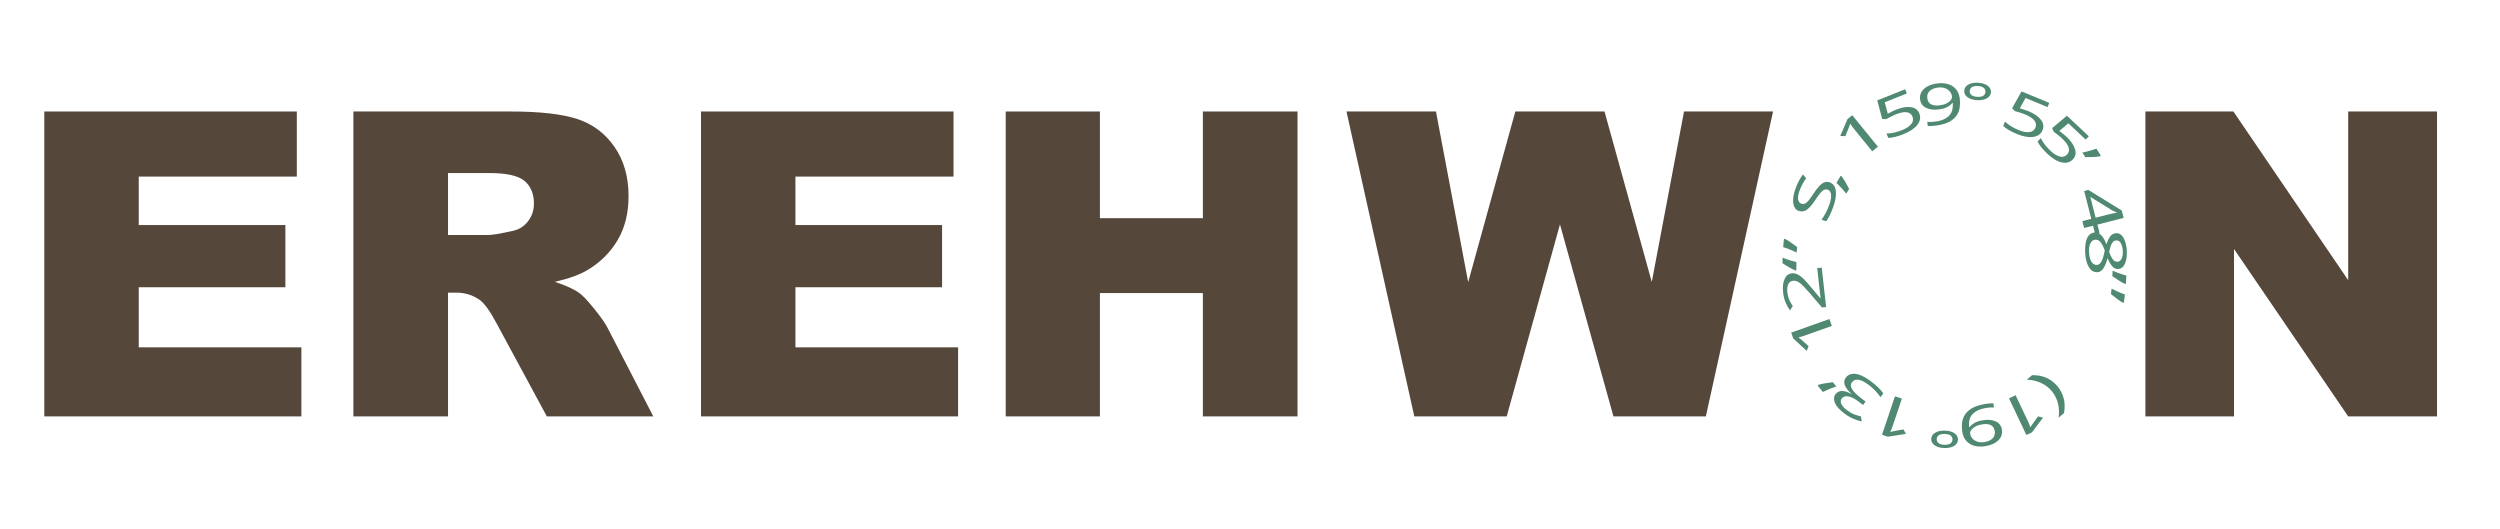
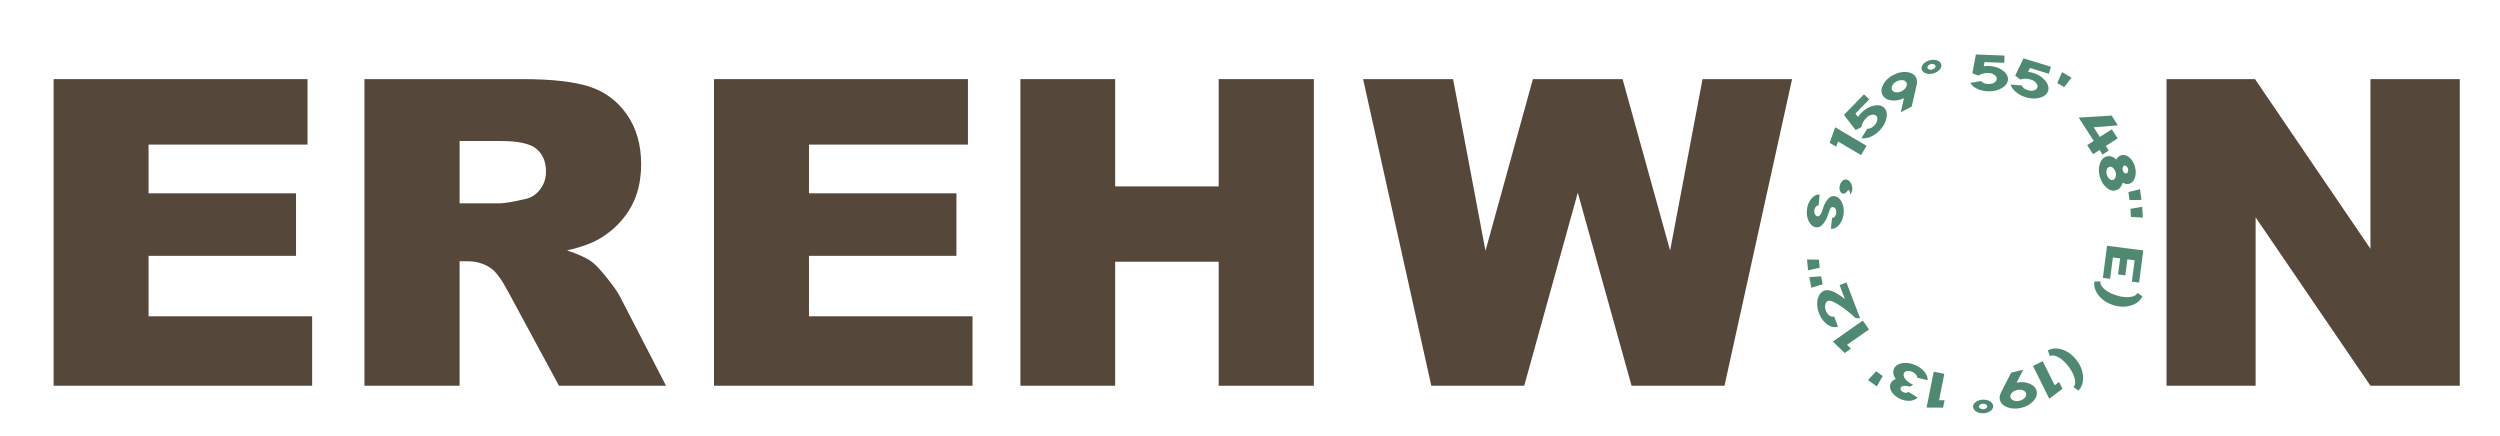
- <svg xmlns="http://www.w3.org/2000/svg" version="1.1" id="Layer_1" x="0px" y="0px" width="704px" height="148.837px" viewBox="0 0 704 148.837" enable-background="new 0 0 704 148.837" xml:space="preserve">
-   <path fill="#56473B" d="M12.477,31.394h71.104v18.333H39.068v13.647H80.36v17.513H39.068v16.927H84.87v19.445H12.477V31.394z" />
-   <path fill="#56473B" d="M99.513,117.258V31.394h44.22c8.2,0,14.467,0.703,18.801,2.109c4.334,1.405,7.828,4.012,10.484,7.819  c2.655,3.807,3.983,8.444,3.983,13.911c0,4.764-1.016,8.873-3.047,12.329c-2.032,3.456-4.826,6.258-8.38,8.405  c-2.266,1.367-5.372,2.499-9.318,3.397c3.16,1.056,5.462,2.111,6.907,3.166c0.976,0.704,2.389,2.208,4.244,4.515  c1.853,2.306,3.092,4.084,3.716,5.334l12.849,24.88h-29.979l-14.182-26.24c-1.797-3.397-3.397-5.603-4.803-6.618  c-1.914-1.327-4.081-1.991-6.501-1.991h-2.343v34.849H99.513z M126.162,66.185h11.187c1.209,0,3.552-0.39,7.028-1.171  c1.757-0.352,3.192-1.25,4.305-2.694c1.113-1.444,1.669-3.104,1.669-4.979c0-2.772-0.878-4.9-2.636-6.384  c-1.757-1.483-5.057-2.226-9.898-2.226h-11.655V66.185z" />
-   <path fill="#56473B" d="M197.405,31.394h71.104v18.333h-44.514v13.647h41.292v17.513h-41.292v16.927h45.802v19.445h-72.393V31.394z" />
-   <path fill="#56473B" d="M283.207,31.394h26.532v30.047h28.992V31.394h26.65v85.864h-26.65V82.526h-28.992v34.732h-26.532V31.394z" />
-   <path fill="#56473B" d="M379.166,31.394h25.201l9.073,48.069l13.279-48.069h25.11l13.312,48.005l9.083-48.005h25.07l-18.928,85.864  h-26.018l-15.061-54.061l-15.001,54.061h-26.018L379.166,31.394z" />
-   <path fill="#56473B" d="M604.146,31.394h24.775l32.331,47.504V31.394h25.01v85.864h-25.01l-32.155-47.146v47.146h-24.951V31.394z" />
-   <path fill="none" d="M587.402,74.549c0,26.021-14.352,40.094-36.889,40.094c-22.533,0-37.154-13.599-37.154-39.617  c0-26.017,16.377-40.308,38.914-40.308C574.797,34.718,587.402,48.533,587.402,74.549z" />
-   <text transform="matrix(-0.9666 1.1201 -0.757 -0.6534 579.8145 101.6157)" fill="#508971" font-family="'AvenirNextCondensed-Medium'" font-size="16"> </text>
-   <text transform="matrix(-1.1318 0.9529 -0.6441 -0.765 577.2363 104.7534)" fill="#508971" font-family="'AvenirNextCondensed-Medium'" font-size="16">(</text>
-   <text transform="matrix(-1.3371 0.6333 -0.4281 -0.9037 573.3408 108.5718)" fill="#508971" font-family="'AvenirNextCondensed-Medium'" font-size="16">1</text>
-   <text transform="matrix(-1.4613 0.2316 -0.1565 -0.9877 563.6943 113.1782)" fill="#508971" font-family="'AvenirNextCondensed-Medium'" font-size="16">9</text>
-   <text transform="matrix(-1.479 -0.038 0.0257 -0.9997 552.8916 114.7227)" fill="#508971" font-family="'AvenirNextCondensed-Medium'" font-size="16">°</text>
-   <text transform="matrix(-1.4646 -0.2092 0.1414 -0.9899 545.6377 114.4751)" fill="#508971" font-family="'AvenirNextCondensed-Medium'" font-size="16"> </text>
-   <text transform="matrix(-1.4018 -0.4731 0.3198 -0.9475 541.6006 114.2881)" fill="#508971" font-family="'AvenirNextCondensed-Medium'" font-size="16">1</text>
-   <text transform="matrix(-1.1805 -0.8918 0.6028 -0.7979 531.4688 111.0576)" fill="#508971" font-family="'AvenirNextCondensed-Medium'" font-size="16">3</text>
-   <text transform="matrix(-0.9304 -1.1504 0.7775 -0.6289 523.1104 104.3286)" fill="#508971" font-family="'AvenirNextCondensed-Medium'" font-size="16">’</text>
-   <text transform="matrix(-0.769 -1.264 0.8543 -0.5197 520.3721 100.9648)" fill="#508971" font-family="'AvenirNextCondensed-Medium'" font-size="16"> </text>
-   <text transform="matrix(-0.4952 -1.3942 0.9423 -0.3347 517.9766 97.7705)" fill="#508971" font-family="'AvenirNextCondensed-Medium'" font-size="16">1</text>
-   <text transform="matrix(-0.1638 -1.4704 0.9939 -0.1107 514.3604 87.5811)" fill="#508971" font-family="'AvenirNextCondensed-Medium'" font-size="16">2</text>
-   <text transform="matrix(0.0192 -1.4794 0.9999 0.013 513.335 76.5728)" fill="#508971" font-family="'AvenirNextCondensed-Medium'" font-size="16">‘</text>
-   <text transform="matrix(0.1353 -1.4733 0.9958 0.0914 513.3818 72.082)" fill="#508971" font-family="'AvenirNextCondensed-Medium'" font-size="16">’</text>
-   <text transform="matrix(0.2604 -1.4564 0.9844 0.176 513.7764 67.6675)" fill="#508971" font-family="'AvenirNextCondensed-Medium'" font-size="16"> </text>
-   <text transform="matrix(0.4888 -1.3964 0.9439 0.3304 514.2168 63.5835)" fill="#508971" font-family="'AvenirNextCondensed-Medium'" font-size="16">S</text>
-   <text transform="matrix(0.7515 -1.2745 0.8614 0.5079 517.6475 54.3188)" fill="#508971" font-family="'AvenirNextCondensed-Medium'" font-size="16">,</text>
-   <text transform="matrix(0.9137 -1.1636 0.7865 0.6176 520.1953 50.0015)" fill="#508971" font-family="'AvenirNextCondensed-Medium'" font-size="16"> </text>
-   <text transform="matrix(1.147 -0.9345 0.6316 0.7753 522.2871 46.6147)" fill="#508971" font-family="'AvenirNextCondensed-Medium'" font-size="16">1</text>
-   <text transform="matrix(1.3739 -0.549 0.3711 0.9286 530.5117 39.812)" fill="#508971" font-family="'AvenirNextCondensed-Medium'" font-size="16">5</text>
-   <text transform="matrix(1.4683 -0.1822 0.1231 0.9924 540.4766 35.792)" fill="#508971" font-family="'AvenirNextCondensed-Medium'" font-size="16">9</text>
-   <text transform="matrix(1.4773 0.0808 -0.0546 0.9985 551.3389 34.5879)" fill="#508971" font-family="'AvenirNextCondensed-Medium'" font-size="16">°</text>
-   <text transform="matrix(1.455 0.2681 -0.1812 0.9834 558.5342 35.0435)" fill="#508971" font-family="'AvenirNextCondensed-Medium'" font-size="16"> </text>
-   <text transform="matrix(1.3674 0.565 -0.3819 0.9242 562.5479 35.3281)" fill="#508971" font-family="'AvenirNextCondensed-Medium'" font-size="16">5</text>
-   <text transform="matrix(1.0787 1.0126 -0.6844 0.7291 572.373 39.1733)" fill="#508971" font-family="'AvenirNextCondensed-Medium'" font-size="16">5</text>
-   <text transform="matrix(0.7916 1.2499 -0.8448 0.535 579.9141 46.7339)" fill="#508971" font-family="'AvenirNextCondensed-Medium'" font-size="16">’</text>
-   <text transform="matrix(0.6249 1.3411 -0.9064 0.4223 582.252 50.4062)" fill="#508971" font-family="'AvenirNextCondensed-Medium'" font-size="16"> </text>
-   <text transform="matrix(0.3674 1.4332 -0.9687 0.2483 584.2588 53.9307)" fill="#508971" font-family="'AvenirNextCondensed-Medium'" font-size="16">4</text>
-   <text transform="matrix(0.0866 1.477 -0.9983 0.0586 586.9434 64.479)" fill="#508971" font-family="'AvenirNextCondensed-Medium'" font-size="16">8</text>
-   <text transform="matrix(-0.074 1.4777 -0.9987 -0.05 587.4375 75.5703)" fill="#508971" font-family="'AvenirNextCondensed-Medium'" font-size="16">’</text>
-   <text transform="matrix(-0.185 1.4679 -0.9922 -0.125 587.2236 80.0557)" fill="#508971" font-family="'AvenirNextCondensed-Medium'" font-size="16">’</text>
-   <text transform="matrix(-0.3075 1.4472 -0.9782 -0.2079 586.6768 84.4722)" fill="#508971" font-family="'AvenirNextCondensed-Medium'" font-size="16"> </text>
+ <svg xmlns="http://www.w3.org/2000/svg" version="1.1" id="Layer_1" x="0px" y="0px" width="302px" height="52.581px" viewBox="0 0 302 52.581" enable-background="new 0 0 302 52.581" xml:space="preserve">
+   <path fill="#56473B" d="M6.477,9.557H37.15v7.908H17.948v5.887h17.812v7.555H17.948v7.302h19.758v8.388H6.477V9.557z" />
+   <path fill="#56473B" d="M44.023,46.597V9.557h19.076c3.538,0,6.241,0.304,8.11,0.91c1.87,0.606,3.377,1.73,4.523,3.373  s1.718,3.643,1.718,6c0,2.056-0.438,3.828-1.315,5.319c-0.876,1.49-2.082,2.699-3.615,3.625c-0.977,0.589-2.317,1.078-4.02,1.465  c1.364,0.455,2.356,0.911,2.979,1.365c0.42,0.304,1.031,0.953,1.831,1.948c0.799,0.995,1.334,1.762,1.604,2.302l5.542,10.732H67.524  l-6.118-11.319c-0.775-1.465-1.465-2.417-2.072-2.855c-0.826-0.573-1.76-0.859-2.805-0.859h-1.01v15.033H44.023z M55.52,24.565  h4.826c0.521,0,1.533-0.168,3.032-0.505c0.758-0.152,1.377-0.54,1.857-1.163c0.48-0.623,0.72-1.339,0.72-2.147  c0-1.196-0.378-2.114-1.137-2.754c-0.757-0.64-2.182-0.96-4.271-0.96H55.52V24.565z" />
+   <path fill="#56473B" d="M86.252,9.557h30.674v7.908H97.724v5.887h17.813v7.555H97.724v7.302h19.758v8.388H86.252V9.557z" />
+   <path fill="#56473B" d="M123.266,9.557h11.446v12.962h12.506V9.557h11.497v37.041h-11.497V31.615h-12.506v14.982h-11.446V9.557z" />
+   <path fill="#56473B" d="M164.662,9.557h10.871l3.914,20.736l5.728-20.736h10.832l5.743,20.708l3.918-20.708h10.815l-8.165,37.041  h-11.224l-6.497-23.321l-6.471,23.321h-11.224L164.662,9.557z" />
+   <path fill="#56473B" d="M261.715,9.557h10.688l13.947,20.493V9.557h10.789v37.041H286.35l-13.871-20.338v20.338h-10.764V9.557z" />
+   <g>
+     <path fill="#508971" d="M247.379,42.337c0.503-0.288,1.089-0.321,1.758-0.099c0.668,0.222,1.242,0.647,1.721,1.275   s0.737,1.294,0.774,1.998c0.037,0.704-0.15,1.26-0.561,1.67l-0.613-0.437c0.229-0.174,0.284-0.503,0.169-0.988   c-0.115-0.485-0.367-0.983-0.755-1.491s-0.801-0.883-1.238-1.123c-0.437-0.239-0.768-0.273-0.997-0.099L247.379,42.337z" />
+     <path fill="#508971" d="M247.554,48.171l-1.968-3.96l1.173-0.582l1.447,2.911l0.527-0.405l0.41,0.825L247.554,48.171z" />
+     <path fill="#508971" d="M244.403,44.665l-0.791,1.554c0.582-0.106,1.107-0.062,1.572,0.133c0.465,0.194,0.746,0.489,0.839,0.884   c0.097,0.414-0.036,0.82-0.4,1.219c-0.364,0.398-0.853,0.669-1.463,0.813c-0.61,0.145-1.168,0.121-1.675-0.072   c-0.506-0.193-0.806-0.497-0.903-0.911c-0.057-0.243-0.028-0.492,0.087-0.748c0.011-0.022,0.028-0.057,0.046-0.104   c0.018-0.046,0.035-0.082,0.047-0.101l1.188-2.321L244.403,44.665z M243.656,47.115c-0.264,0.062-0.473,0.18-0.629,0.349   c-0.155,0.169-0.214,0.344-0.172,0.522c0.041,0.176,0.171,0.306,0.386,0.391c0.215,0.084,0.455,0.095,0.718,0.033   c0.264-0.062,0.473-0.18,0.628-0.352c0.155-0.172,0.21-0.346,0.168-0.522c-0.042-0.179-0.172-0.309-0.386-0.391   c-0.215-0.082-0.454-0.093-0.718-0.03L243.656,47.115z" />
+     <path fill="#508971" d="M238.346,49.147c-0.018-0.454,0.514-0.843,1.185-0.868s1.231,0.323,1.249,0.776   c0.018,0.453-0.514,0.842-1.185,0.868C238.924,49.948,238.364,49.6,238.346,49.147z M240.061,49.085   c-0.007-0.186-0.235-0.328-0.51-0.317s-0.492,0.169-0.484,0.355c0.007,0.186,0.236,0.327,0.511,0.317   S240.068,49.271,240.061,49.085z" />
+     <path fill="#508971" d="M232.732,49.232l0.861-4.329l1.281,0.256l-0.633,3.182l0.664,0.001l-0.18,0.902L232.732,49.232z" />
+     <path fill="#508971" d="M229.597,46.856c-0.039,0.091-0.018,0.195,0.043,0.29c0.063,0.099,0.167,0.186,0.301,0.243   c0.115,0.05,0.235,0.068,0.336,0.058c0.102-0.01,0.188-0.047,0.243-0.113l1.118,0.684c-0.199,0.228-0.513,0.361-0.876,0.396   c-0.363,0.035-0.777-0.03-1.175-0.201c-0.469-0.202-0.838-0.513-1.057-0.855c-0.219-0.342-0.286-0.71-0.149-1.028   c0.11-0.257,0.335-0.44,0.626-0.542c-0.012-0.014-0.023-0.028-0.031-0.041c-0.266-0.398-0.35-0.828-0.192-1.195   s0.528-0.603,1-0.683c0.463-0.081,1.025-0.012,1.572,0.223c0.455,0.195,0.838,0.483,1.106,0.804   c0.271,0.325,0.419,0.688,0.403,1.033l-1.264-0.302c0.005-0.126-0.055-0.263-0.16-0.388s-0.259-0.24-0.445-0.32   c-0.224-0.096-0.449-0.125-0.631-0.092c-0.176,0.029-0.314,0.115-0.373,0.251c-0.173,0.392,0.192,0.969,1.121,1.405l-0.397,0.226   c-0.663-0.192-1.03-0.088-1.132,0.149L229.597,46.856z" />
+     <path fill="#508971" d="M225.661,45.909l0.98-1.059l0.79,0.58l-0.715,1.253L225.661,45.909z" />
+     <path fill="#508971" d="M221.41,41.258l3.616-2.534l0.749,1.069l-2.658,1.863l0.479,0.459l-0.753,0.528L221.41,41.258z" />
+     <path fill="#508971" d="M224.707,38.454l-0.551-0.028c-1.197-1.14-2.856-2.264-3.317-2.088c-0.177,0.067-0.295,0.234-0.345,0.448   c-0.05,0.214-0.031,0.48,0.069,0.741s0.262,0.468,0.442,0.595c0.181,0.126,0.38,0.171,0.557,0.104l0.468,1.223   c-0.405,0.154-0.864,0.052-1.282-0.24s-0.789-0.771-1.018-1.369s-0.272-1.202-0.157-1.697c0.116-0.495,0.39-0.877,0.795-1.031   c0.484-0.185,1.135,0.071,1.784,0.5c0.245,0.163,0.476,0.313,0.713,0.513l-0.646-1.688l0.828-0.315L224.707,38.454z" />
+     <path fill="#508971" d="M218.563,33.475l1.436-0.1l0.181,0.964l-1.375,0.422L218.563,33.475z" />
+     <path fill="#508971" d="M218.283,31.35l1.438,0.014l0.103,0.975l-1.403,0.312L218.283,31.35z" />
+     <path fill="#508971" d="M221.815,25.721c0.038-0.359-0.131-0.678-0.373-0.704c-0.188-0.02-0.318,0.076-0.396,0.292   c-0.167,0.455-0.127,0.345-0.282,0.789c-0.162,0.467-0.429,0.887-0.735,1.156c-0.182,0.16-0.392,0.227-0.634,0.201   c-0.364-0.039-0.656-0.265-0.875-0.68s-0.301-0.892-0.243-1.436c0.057-0.54,0.237-0.989,0.539-1.348s0.635-0.519,0.999-0.48   l-0.139,1.309c-0.239-0.025-0.472,0.251-0.509,0.605c-0.038,0.359,0.131,0.678,0.373,0.704c0.158,0.017,0.287-0.063,0.388-0.244   c0.209-0.369,0.172-0.328,0.314-0.781c0.15-0.489,0.408-0.918,0.709-1.2c0.177-0.165,0.39-0.235,0.637-0.209   c0.367,0.039,0.659,0.266,0.878,0.681s0.301,0.892,0.244,1.431c-0.058,0.544-0.237,0.993-0.539,1.352s-0.634,0.519-1.001,0.48   l0.139-1.313c0.245,0.026,0.474-0.247,0.512-0.609L221.815,25.721z" />
+     <path fill="#508971" d="M222.246,22.397c0.122-0.462,0.494-0.788,0.805-0.705c0.114,0.03,0.265,0.066,0.424,0.268   c0.159,0.198,0.296,0.448,0.284,0.957c-0.005,0.158-0.158,0.521-0.209,0.553c-0.083,0.049-0.052-0.572-0.303-0.53   c-0.157,0.307-0.409,0.509-0.654,0.443c-0.311-0.083-0.465-0.527-0.343-0.989L222.246,22.397z" />
+     <path fill="#508971" d="M221.694,15.377l3.788,2.238l-0.666,1.124l-2.784-1.645l-0.222,0.625l-0.789-0.466L221.694,15.377z" />
+     <path fill="#508971" d="M225.507,14.185c-0.429,0.441-0.519,0.607-0.658,1.183l-0.688,0.341l-1.412-1.83l2.419-2.485l0.632,0.612   l-1.666,1.71l0.321,0.413c0.145-0.231,0.22-0.316,0.438-0.54c0.827-0.849,2.105-1.16,2.7-0.584   c0.305,0.295,0.404,0.712,0.296,1.256c-0.108,0.543-0.39,1.048-0.844,1.515c-0.339,0.348-0.707,0.6-1.104,0.761   s-0.758,0.212-1.082,0.152l0.703-1.127c0.296,0.011,0.578-0.122,0.849-0.4c0.195-0.2,0.316-0.415,0.362-0.646   c0.046-0.231,0.003-0.408-0.127-0.534c-0.13-0.125-0.308-0.163-0.541-0.112c-0.233,0.05-0.402,0.118-0.596,0.318L225.507,14.185z" />
+     <path fill="#508971" d="M229.616,13.561l0.382-1.698c-0.538,0.248-1.058,0.334-1.557,0.262c-0.499-0.073-0.844-0.288-1.031-0.646   c-0.196-0.376-0.167-0.802,0.086-1.278c0.254-0.476,0.661-0.859,1.217-1.149c0.556-0.291,1.103-0.407,1.641-0.346   s0.904,0.28,1.101,0.656c0.115,0.221,0.149,0.469,0.101,0.744c-0.005,0.024-0.013,0.062-0.019,0.112   c-0.006,0.049-0.014,0.087-0.021,0.109l-0.578,2.539L229.616,13.561z M229.734,11.006c0.24-0.125,0.414-0.291,0.523-0.493   c0.109-0.202,0.123-0.385,0.038-0.548c-0.083-0.16-0.242-0.253-0.471-0.282c-0.229-0.028-0.464,0.021-0.704,0.146   c-0.24,0.125-0.415,0.291-0.522,0.496c-0.108,0.205-0.118,0.386-0.035,0.546c0.085,0.163,0.243,0.256,0.471,0.282   s0.463-0.023,0.703-0.148L229.734,11.006z" />
+     <path fill="#508971" d="M234.5,7.769c0.114,0.441-0.323,0.937-0.974,1.107c-0.651,0.169-1.273-0.051-1.387-0.492   c-0.114-0.44,0.323-0.937,0.974-1.107C233.764,7.107,234.386,7.328,234.5,7.769z M232.836,8.199c0.047,0.181,0.3,0.271,0.567,0.201   c0.267-0.07,0.444-0.272,0.398-0.453c-0.047-0.181-0.3-0.27-0.567-0.201S232.79,8.019,232.836,8.199z" />
+     <path fill="#508971" d="M240.296,8.827c-0.615-0.023-0.798,0.022-1.32,0.303l-0.714-0.281l0.421-2.268l3.465,0.13l-0.034,0.877   l-2.386-0.09l-0.093,0.513c0.27-0.047,0.383-0.048,0.694-0.037c1.185,0.045,2.269,0.783,2.237,1.608   c-0.016,0.423-0.261,0.775-0.738,1.058c-0.477,0.283-1.041,0.412-1.691,0.388c-0.485-0.019-0.918-0.122-1.304-0.309   c-0.385-0.187-0.664-0.419-0.835-0.699l1.309-0.232c0.19,0.226,0.477,0.346,0.865,0.361c0.279,0.01,0.52-0.043,0.723-0.165   c0.203-0.121,0.306-0.27,0.313-0.45c0.007-0.18-0.084-0.337-0.277-0.476c-0.193-0.139-0.356-0.219-0.635-0.229V8.827z" />
+     <path fill="#508971" d="M245.415,9.646c-0.589-0.181-0.779-0.185-1.356-0.046l-0.619-0.457l0.993-2.094l3.322,1.02l-0.26,0.842   l-2.287-0.702l-0.223,0.475c0.273,0.023,0.383,0.052,0.681,0.143c1.136,0.349,1.996,1.345,1.751,2.138   c-0.125,0.407-0.453,0.685-0.987,0.837s-1.114,0.132-1.738-0.06c-0.465-0.143-0.857-0.355-1.183-0.636s-0.535-0.578-0.628-0.894   l1.328,0.111c0.125,0.269,0.372,0.459,0.744,0.573c0.267,0.082,0.515,0.092,0.742,0.027c0.228-0.065,0.366-0.184,0.42-0.357   c0.053-0.173,0.005-0.349-0.146-0.533c-0.151-0.184-0.288-0.304-0.556-0.386L245.415,9.646z" />
+     <path fill="#508971" d="M250.229,9.377l-0.87,1.152l-0.846-0.499l0.586-1.319L250.229,9.377z" />
+     <path fill="#508971" d="M255.843,15.146l-2.931,0.231l0.753,1.167l1.44-0.925l0.708,1.096l-1.44,0.925l0.356,0.551l-0.742,0.477   l-0.356-0.551l-0.791,0.508l-0.707-1.096l0.79-0.508l-1.817-2.814l3.976-0.249L255.843,15.146z" />
+     <path fill="#508971" d="M255.597,22.993c-0.38,0.105-0.759-0.004-1.141-0.331c-0.382-0.327-0.648-0.77-0.802-1.332   s-0.15-1.081,0.011-1.559c0.162-0.478,0.432-0.767,0.812-0.872c0.396-0.11,0.793,0.015,1.189,0.372   c0.142-0.279,0.341-0.456,0.597-0.527c0.322-0.09,0.643,0.002,0.965,0.278s0.547,0.651,0.677,1.127   c0.13,0.477,0.128,0.915-0.009,1.318s-0.365,0.647-0.687,0.737c-0.256,0.071-0.517,0.021-0.781-0.145   C256.273,22.57,255.995,22.882,255.597,22.993z M255.559,20.789c-0.06-0.219-0.163-0.388-0.31-0.511   c-0.147-0.123-0.292-0.163-0.437-0.123c-0.148,0.041-0.251,0.153-0.312,0.334c-0.062,0.181-0.06,0.382,0,0.601   c0.059,0.215,0.163,0.388,0.309,0.516c0.146,0.127,0.294,0.17,0.441,0.129c0.146-0.041,0.25-0.154,0.313-0.339   s0.065-0.384,0.007-0.599L255.559,20.789z M256.42,20.562c0.035,0.129,0.098,0.233,0.187,0.31c0.089,0.076,0.179,0.102,0.266,0.077   c0.087-0.024,0.148-0.091,0.186-0.203s0.04-0.229,0.004-0.358c-0.036-0.129-0.097-0.229-0.186-0.306s-0.176-0.103-0.263-0.079   c-0.087,0.024-0.148,0.092-0.186,0.203s-0.039,0.233-0.003,0.362L256.42,20.562z" />
+     <path fill="#508971" d="M258.683,24.15l-1.442,0.019l-0.125-0.971l1.4-0.344L258.683,24.15z" />
+     <path fill="#508971" d="M258.856,26.284l-1.438-0.078l-0.059-0.979l1.418-0.25L258.856,26.284z" />
+     <path fill="#508971" d="M258.405,34.134l-0.875-0.113l0.334-2.584l-0.877-0.113l-0.25,1.938l-0.875-0.113l0.251-1.938l-0.875-0.113   l-0.334,2.584l-0.877-0.113l0.334-2.584l0.167-1.296l4.378,0.565L258.405,34.134z" />
+     <path fill="#508971" d="M254.192,34.904c0.372,0.332,0.864,0.59,1.472,0.779s1.16,0.253,1.653,0.19   c0.494-0.063,0.782-0.229,0.865-0.5l0.618,0.425c-0.241,0.524-0.697,0.892-1.367,1.101c-0.669,0.208-1.38,0.196-2.132-0.037   s-1.345-0.625-1.782-1.176s-0.607-1.113-0.512-1.683l0.749-0.001C253.675,34.272,253.82,34.572,254.192,34.904z" />
+   </g>
</svg>
